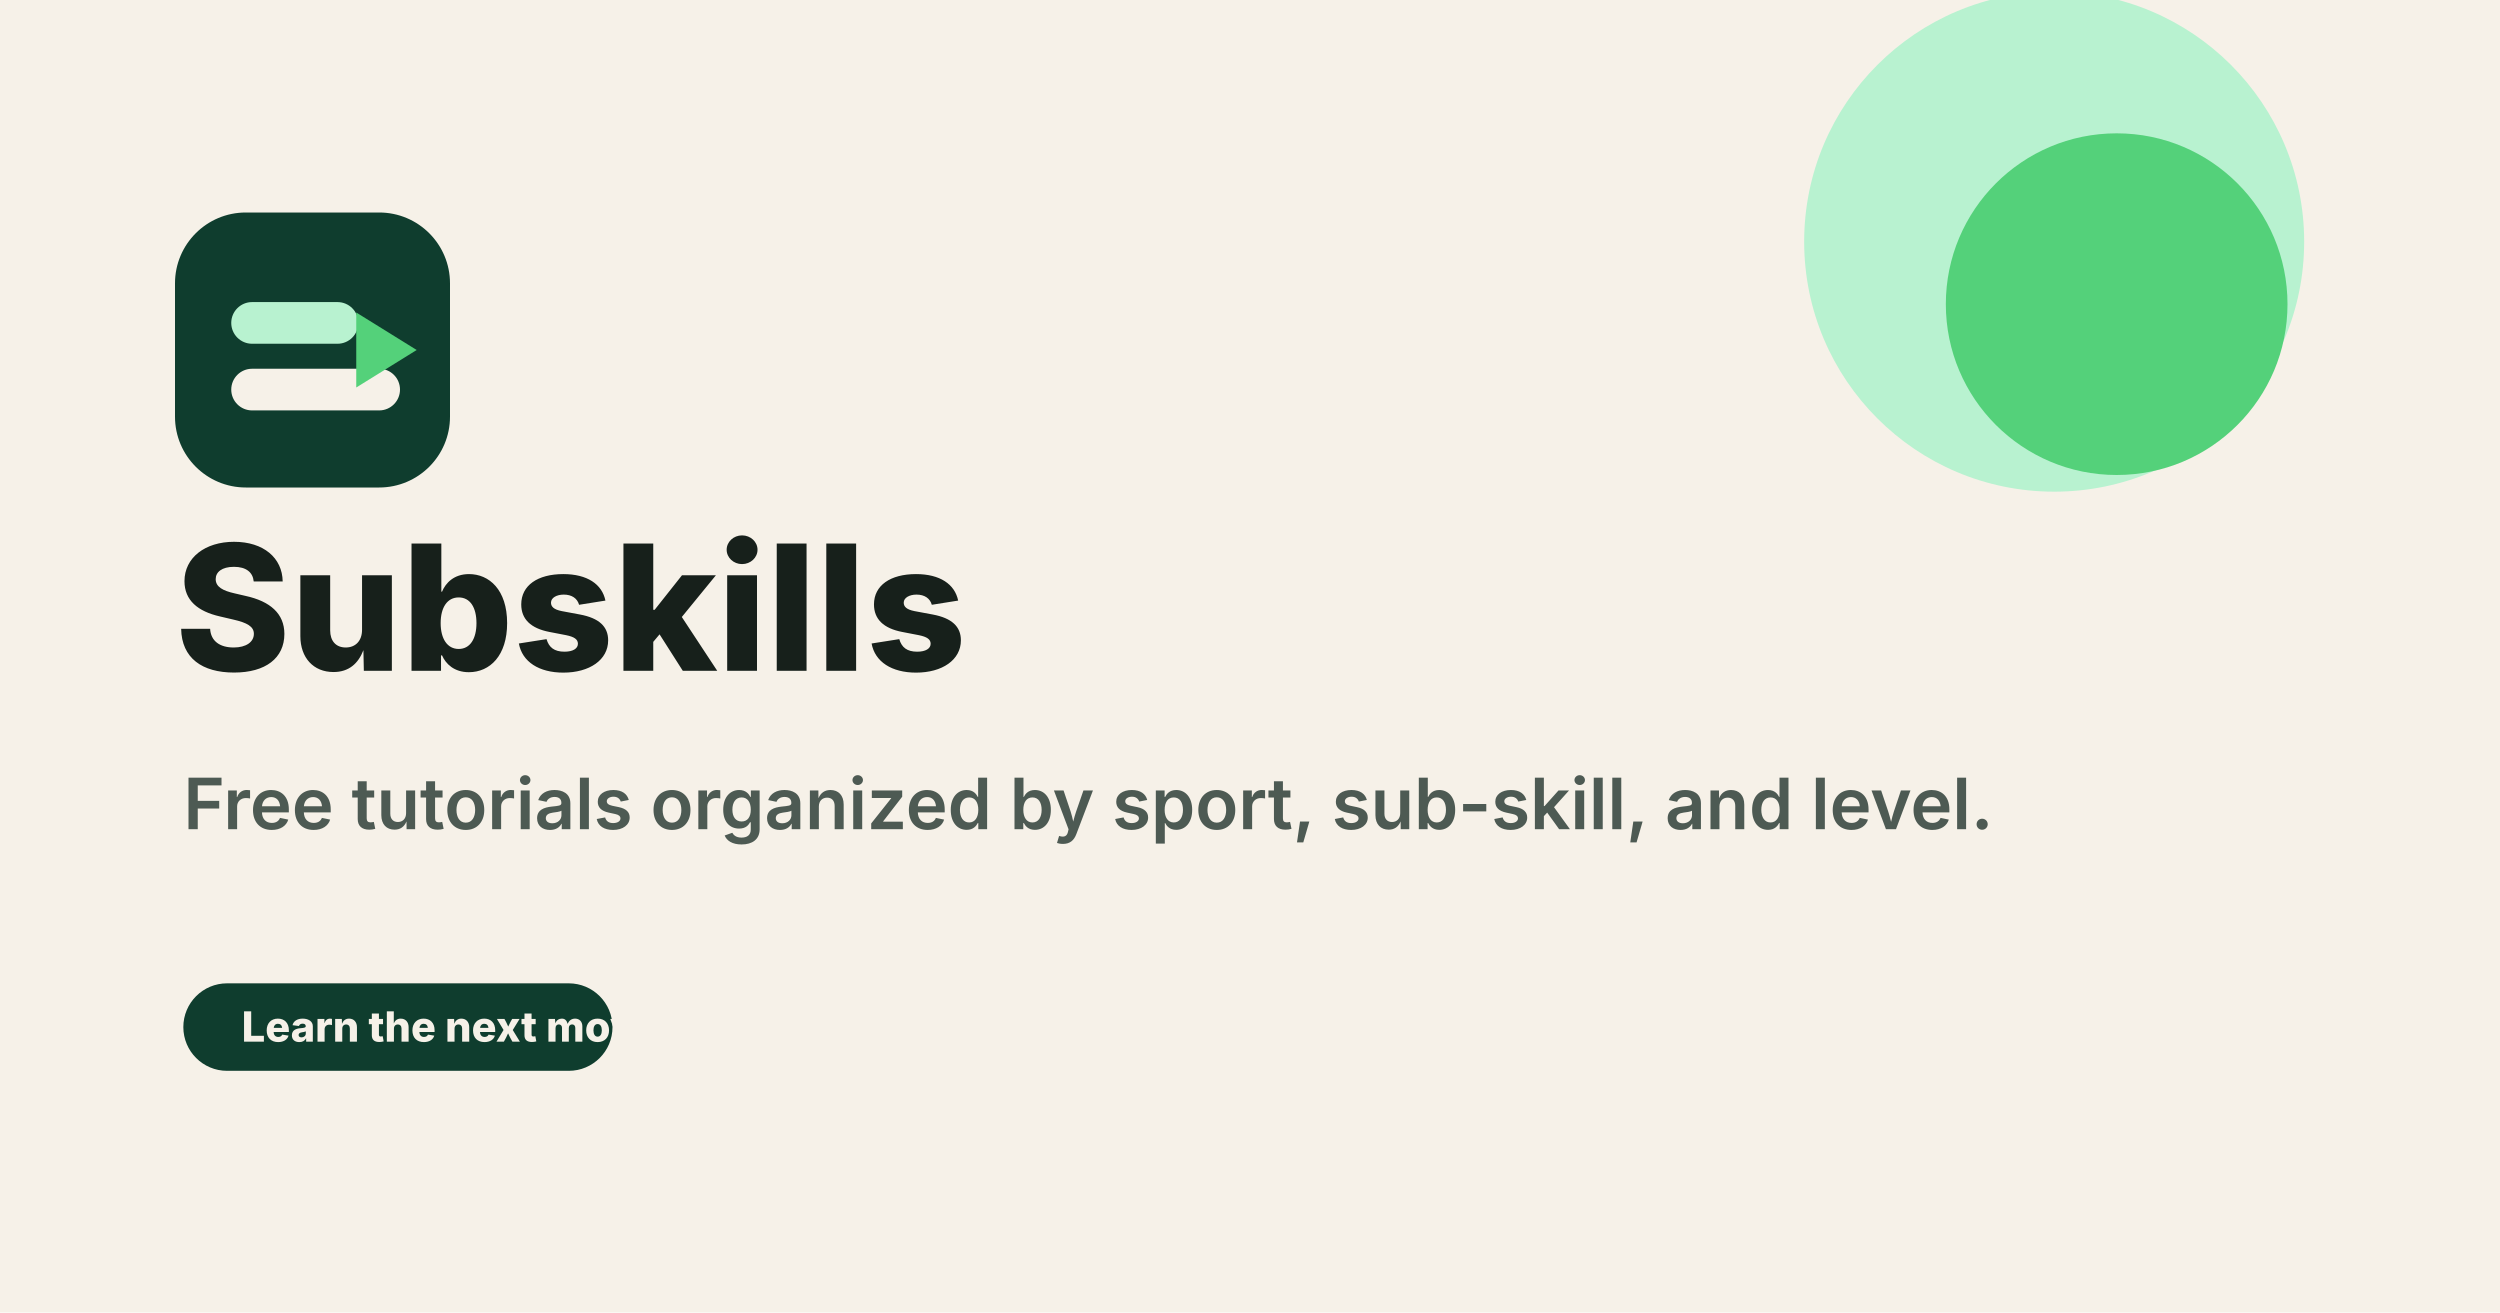
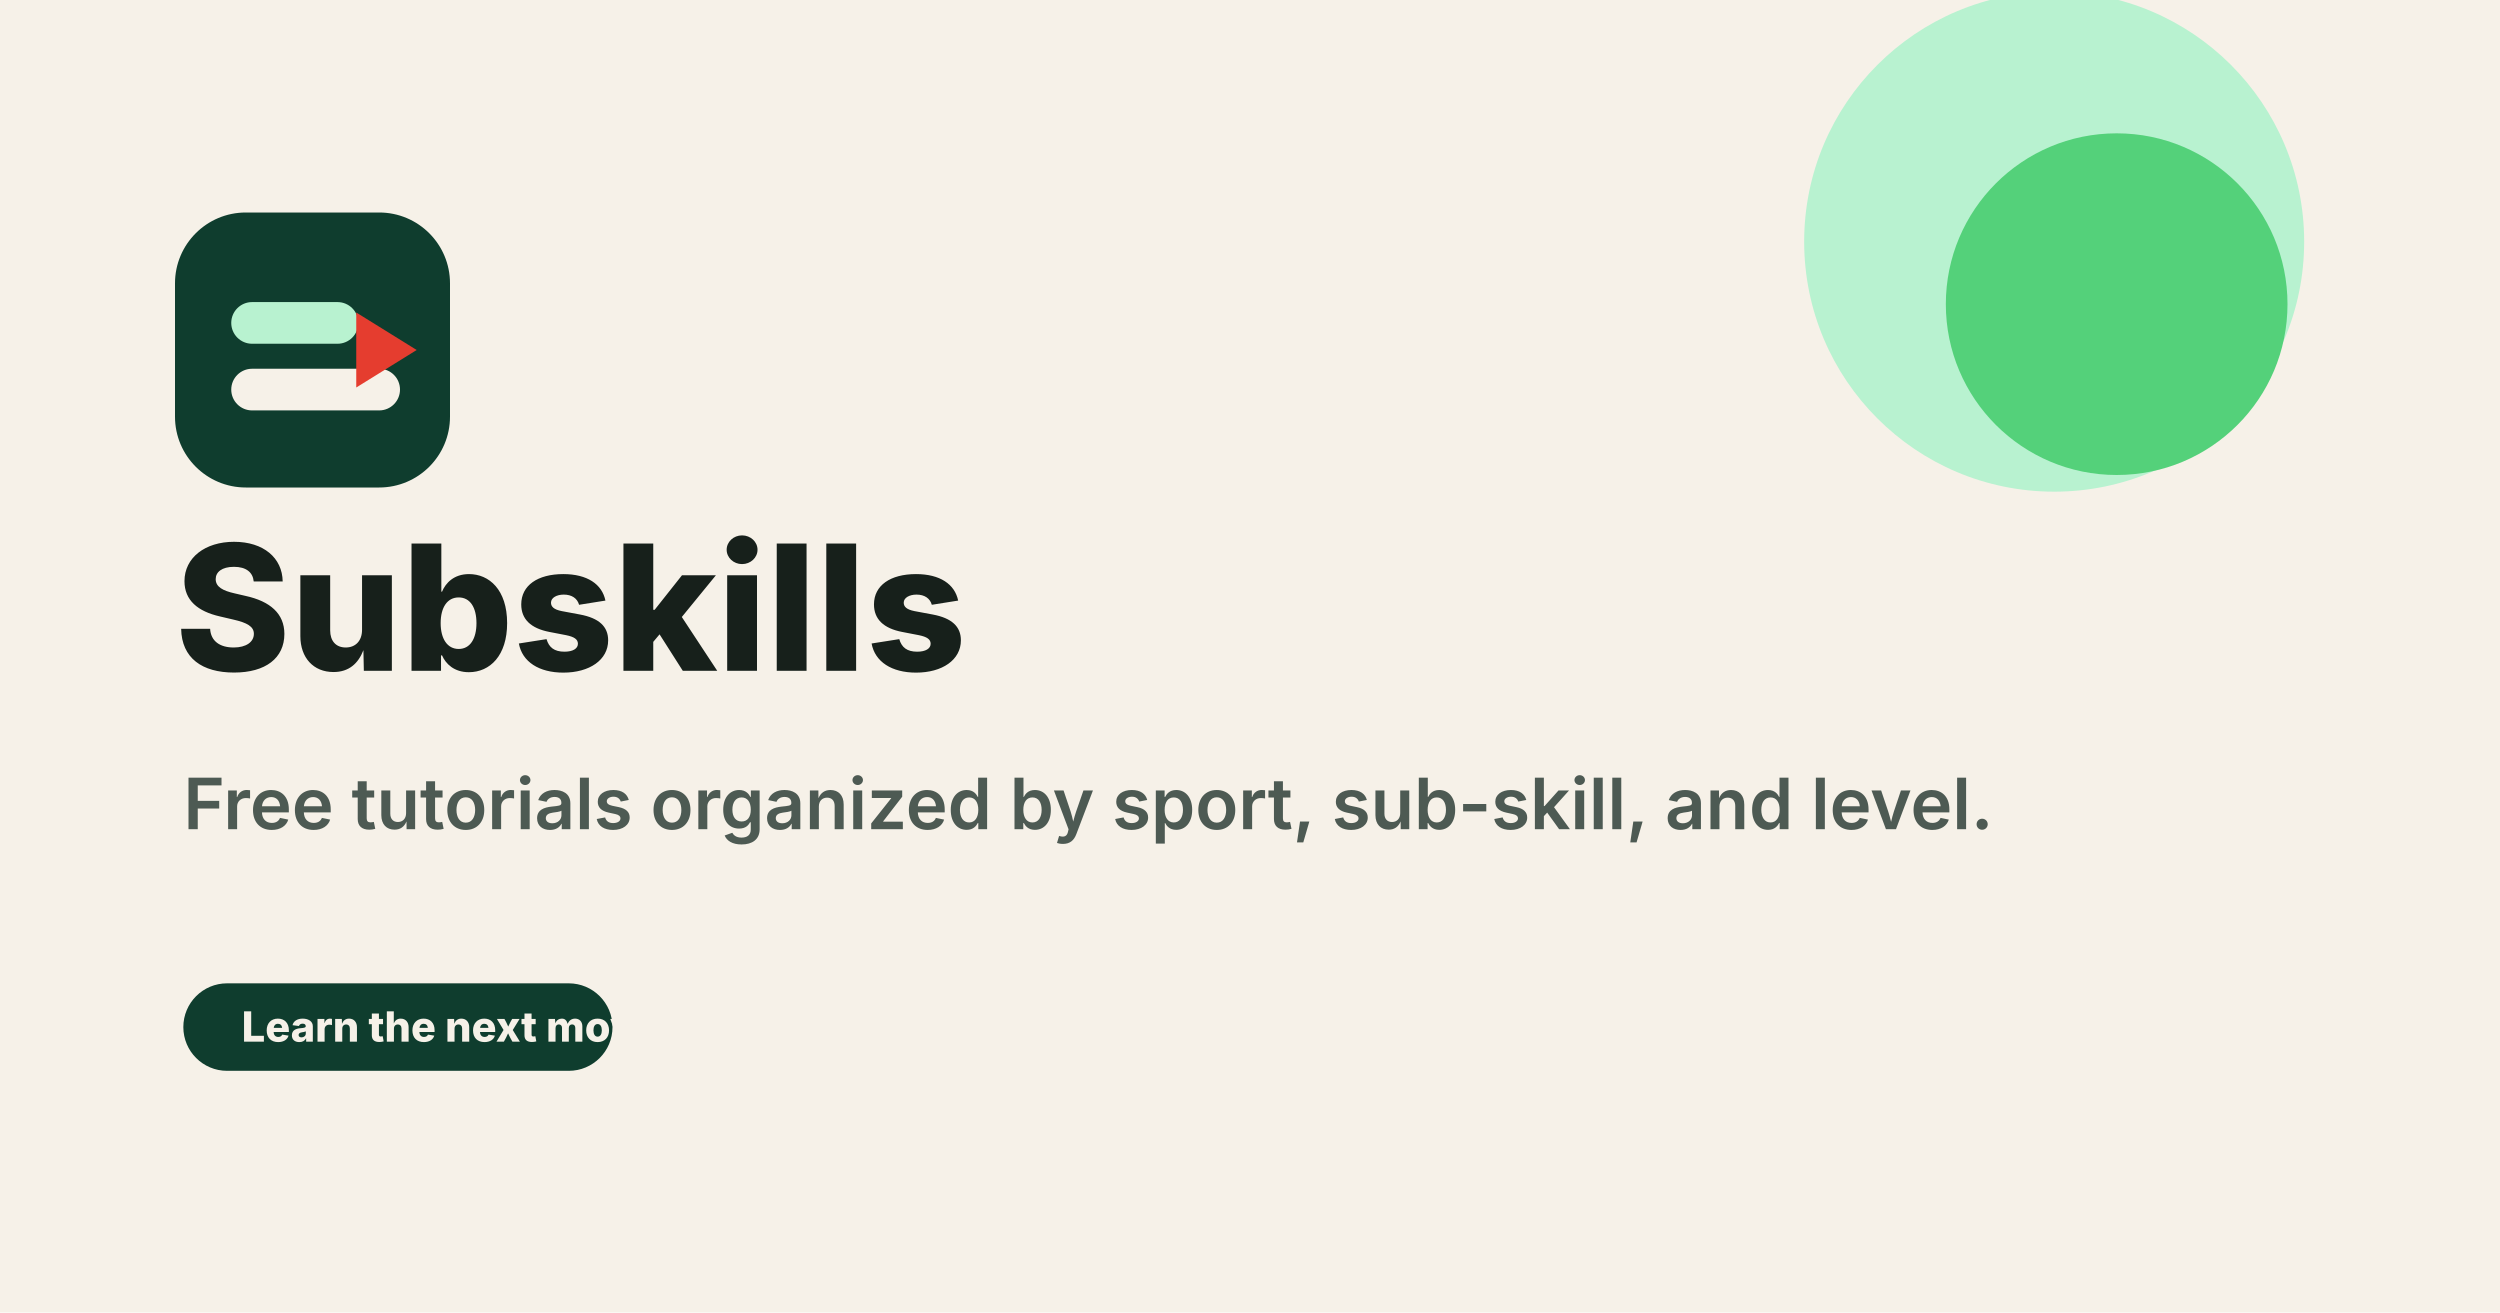
<svg xmlns="http://www.w3.org/2000/svg" viewBox="0 0 1200 630">
  <rect width="1200" height="630" fill="#F6F1E8" />
  <circle cx="986" cy="116" r="120" fill="#B8F2D0" />
  <circle cx="1016" cy="146" r="82" fill="#54D17A" />
  <rect x="84" y="102" width="132" height="132" rx="34" fill="#0F3D2E" />
  <path d="M121 145h41a10 10 0 0 1 0 20h-41a10 10 0 0 1 0-20Z" fill="#B8F2D0" />
  <path d="M121 177h61a10 10 0 0 1 0 20h-61a10 10 0 0 1 0-20Z" fill="#F6F1E8" />
-   <path d="m171 150 29 18-29 18v-36Z" fill="#54D17A" />
+   <path d="m171 150 29 18-29 18v-36Z" fill="#E53D2F" />
  <text x="84" y="322" fill="#17201B" font-family="Inter, Arial, sans-serif" font-size="84" font-weight="800">Subskills</text>
  <text x="88" y="398" fill="#4D5A53" font-family="Inter, Arial, sans-serif" font-size="34" font-weight="600">Free tutorials organized by sport, sub-skill, and level.</text>
  <rect x="88" y="472" width="206" height="42" rx="21" fill="#0F3D2E" />
  <text x="116" y="500" fill="#F6F1E8" font-family="Inter, Arial, sans-serif" font-size="20" font-weight="800">Learn the next move</text>
</svg>
